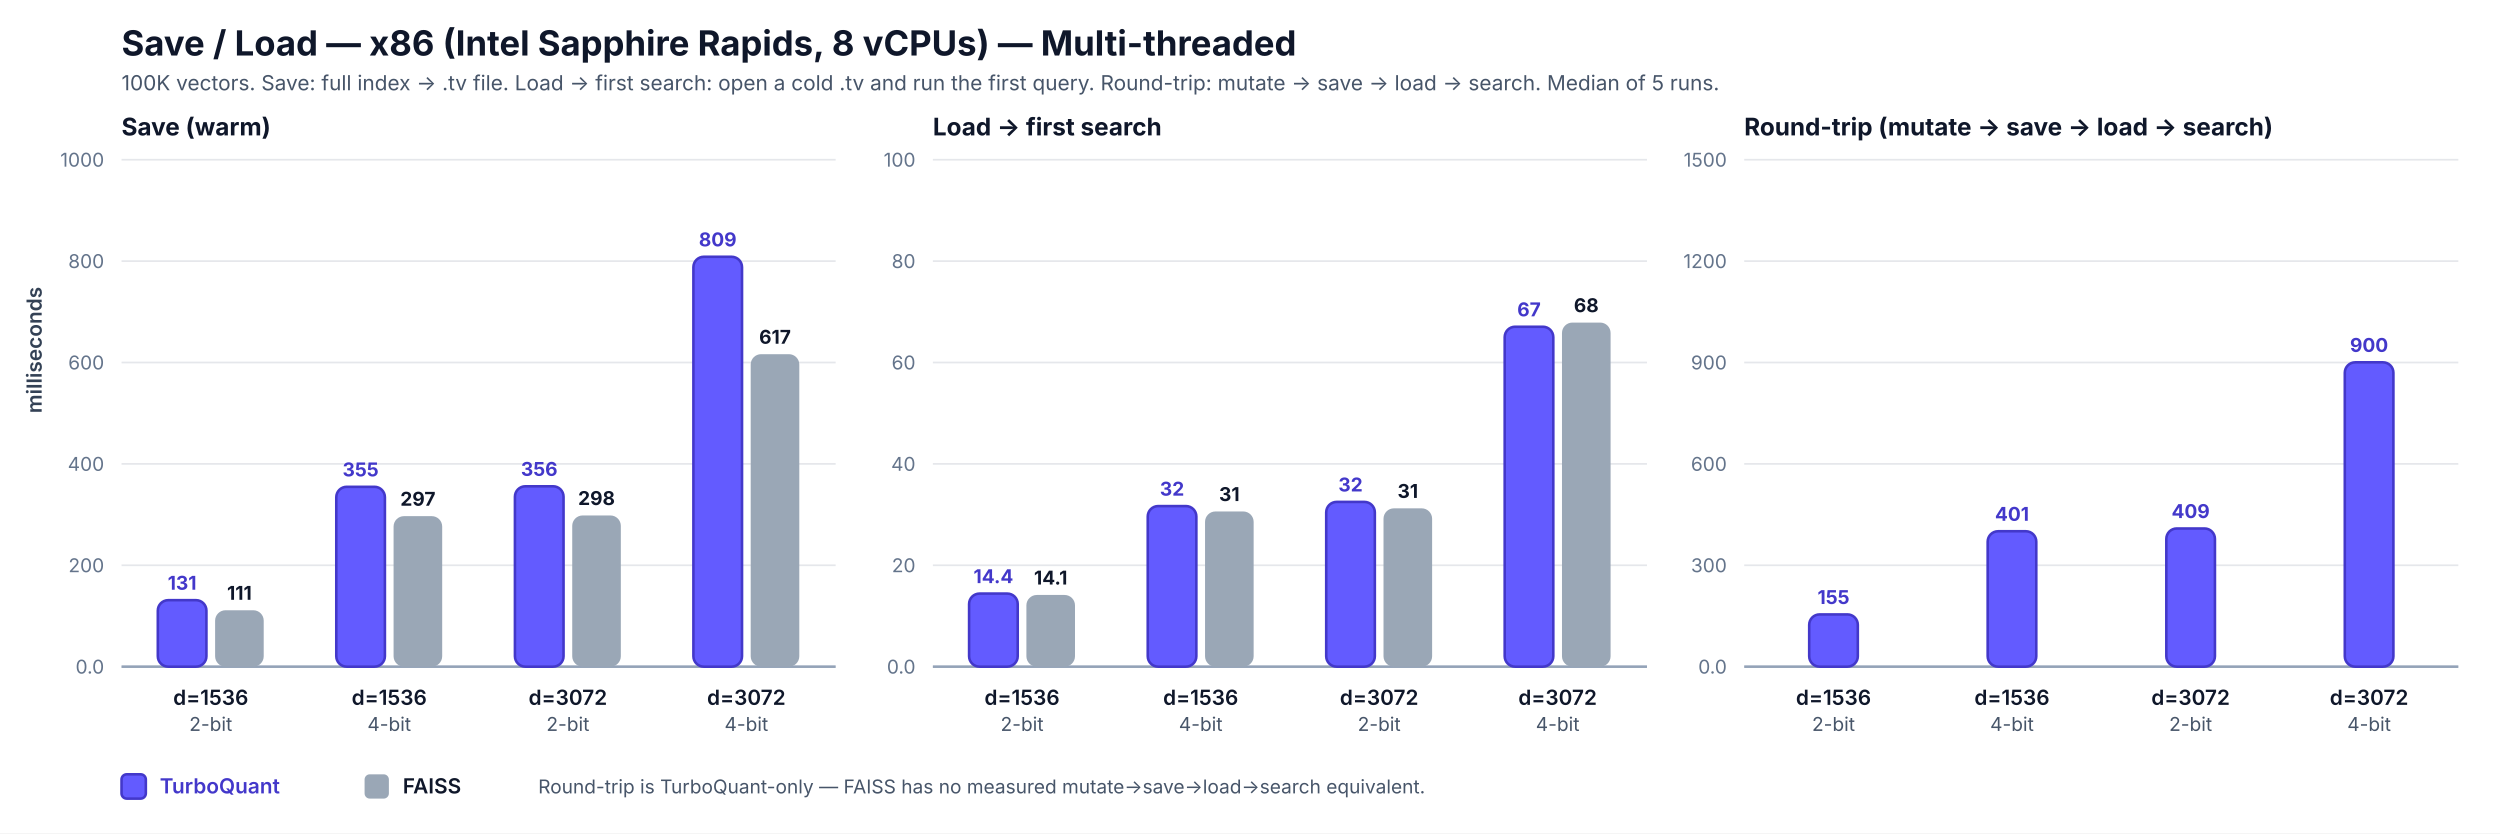
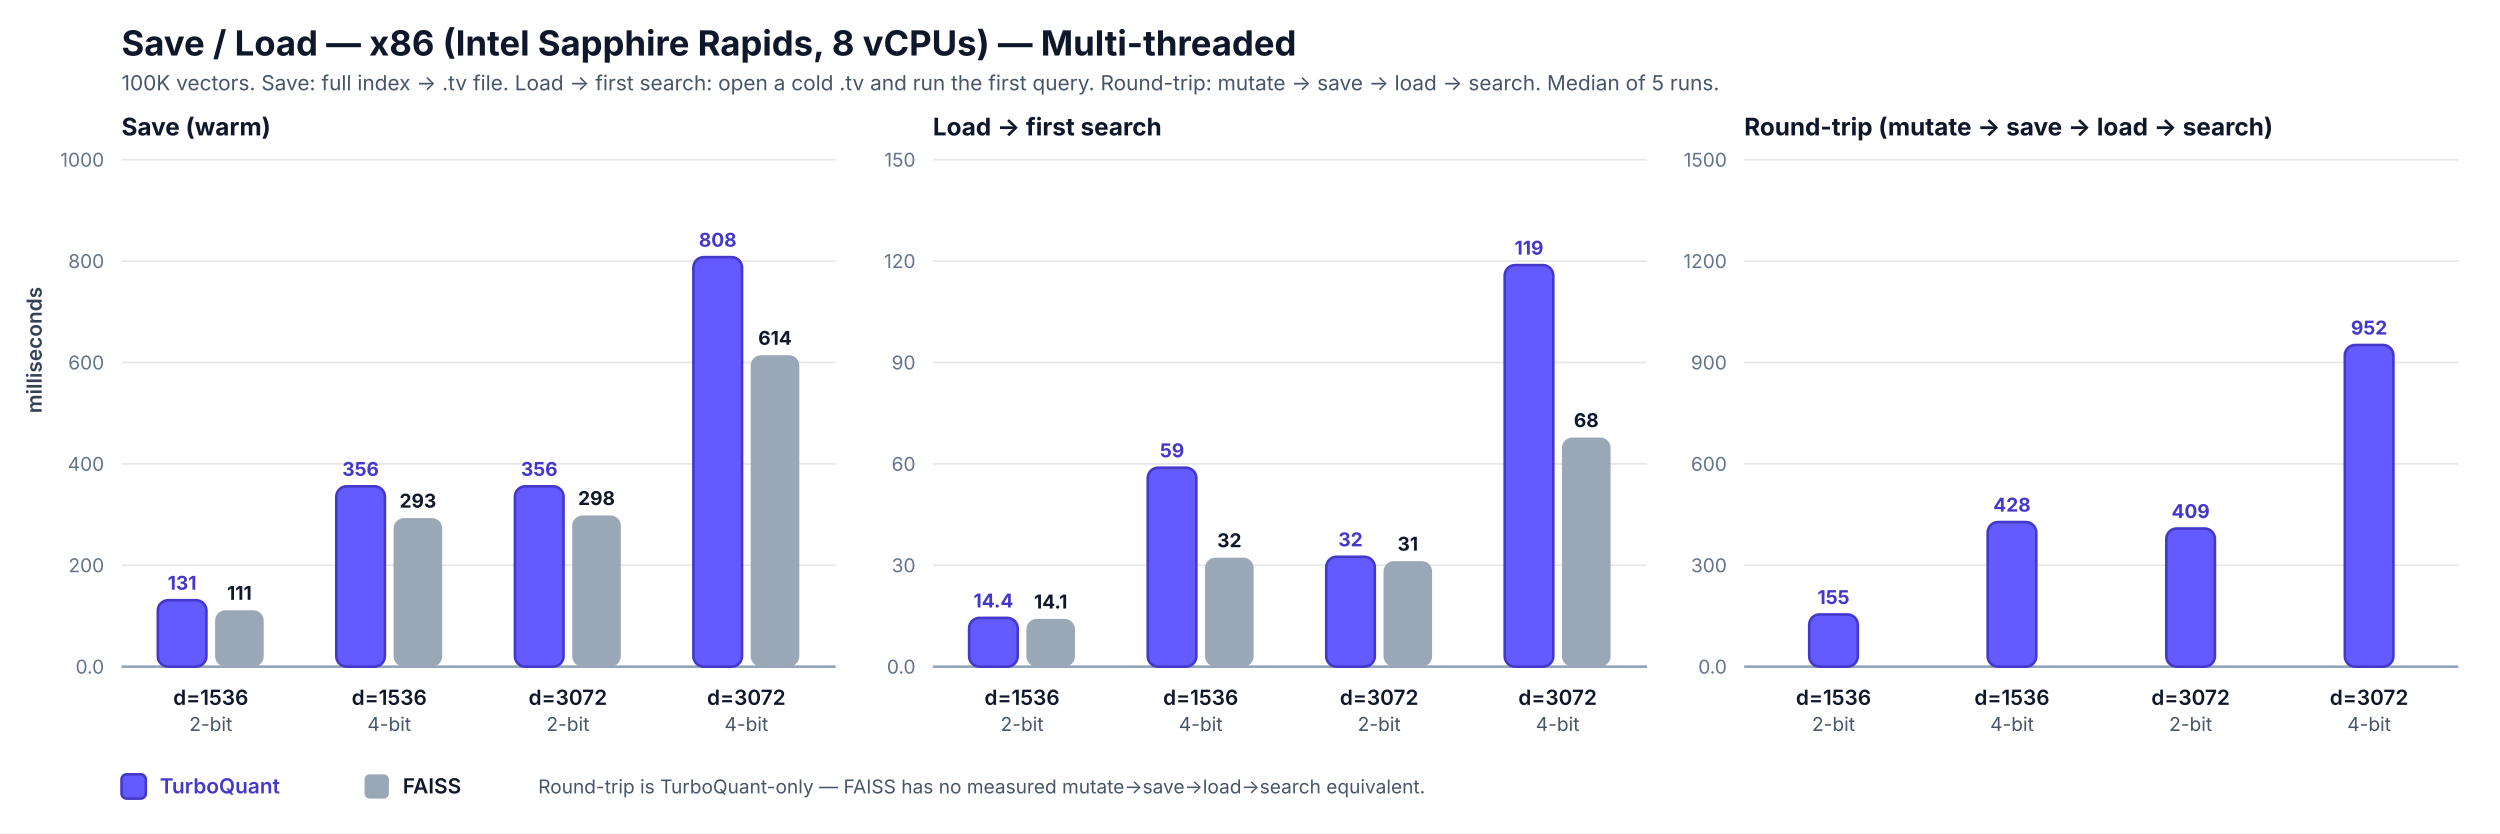
<svg xmlns="http://www.w3.org/2000/svg" width="1440" height="480" viewBox="0 0 1440 480" role="img" aria-label="Persist — x86 (Intel Sapphire Rapids, 8 vCPUs) — Multi-threaded">
  <style>
  .title { font: 700 20px -apple-system, BlinkMacSystemFont, "Segoe UI", sans-serif; fill: #0f172a; }
  .subtitle { font: 400 12px -apple-system, BlinkMacSystemFont, "Segoe UI", sans-serif; fill: #475569; }
  .panel { font: 700 14px -apple-system, BlinkMacSystemFont, "Segoe UI", sans-serif; fill: #0f172a; }
  .label { font: 600 12px -apple-system, BlinkMacSystemFont, "Segoe UI", sans-serif; fill: #0f172a; }
  .secondary { font: 400 11px -apple-system, BlinkMacSystemFont, "Segoe UI", sans-serif; fill: #475569; }
  .tick { font: 400 11px -apple-system, BlinkMacSystemFont, "Segoe UI", sans-serif; fill: #64748b; }
  .value { font: 700 11px -apple-system, BlinkMacSystemFont, "Segoe UI", sans-serif; fill: #0f172a; }
  .value-accent { font: 700 11px -apple-system, BlinkMacSystemFont, "Segoe UI", sans-serif; fill: #4338ca; }
  .axis { font: 600 12px -apple-system, BlinkMacSystemFont, "Segoe UI", sans-serif; fill: #334155; }
  .legend { font: 600 12px -apple-system, BlinkMacSystemFont, "Segoe UI", sans-serif; fill: #0f172a; }
</style>
  <rect width="100%" height="100%" fill="#ffffff" />
  <text x="70" y="32" class="title">Save / Load — x86 (Intel Sapphire Rapids, 8 vCPUs) — Multi-threaded</text>
  <text x="70" y="52" class="subtitle">100K vectors. Save: full index → .tv file. Load → first search: open a cold .tv and run the first query. Round-trip: mutate → save → load → search. Median of 5 runs.</text>
  <line x1="70.0" y1="384.0" x2="481.333" y2="384.0" stroke="#e5e7eb" stroke-width="1" />
  <text x="60.0" y="388.0" text-anchor="end" class="tick">0.0</text>
  <line x1="70.0" y1="325.6" x2="481.333" y2="325.6" stroke="#e5e7eb" stroke-width="1" />
  <text x="60.0" y="329.6" text-anchor="end" class="tick">200</text>
  <line x1="70.0" y1="267.2" x2="481.333" y2="267.2" stroke="#e5e7eb" stroke-width="1" />
  <text x="60.0" y="271.2" text-anchor="end" class="tick">400</text>
  <line x1="70.0" y1="208.8" x2="481.333" y2="208.8" stroke="#e5e7eb" stroke-width="1" />
  <text x="60.0" y="212.8" text-anchor="end" class="tick">600</text>
  <line x1="70.0" y1="150.4" x2="481.333" y2="150.4" stroke="#e5e7eb" stroke-width="1" />
  <text x="60.0" y="154.4" text-anchor="end" class="tick">800</text>
  <line x1="70.0" y1="92.0" x2="481.333" y2="92.0" stroke="#e5e7eb" stroke-width="1" />
  <text x="60.0" y="96.0" text-anchor="end" class="tick">1000</text>
  <line x1="70.0" y1="384.0" x2="481.333" y2="384.0" stroke="#94a3b8" stroke-width="1.5" />
  <text x="70.0" y="78" class="panel">Save (warm)</text>
  <rect x="90.9" y="345.7" width="28" height="38.3" rx="6" fill="#635bff" stroke="#4338ca" stroke-width="1.5" />
  <text x="104.9" y="339.7" text-anchor="middle" class="value-accent">131</text>
  <rect x="123.9" y="351.5" width="28" height="32.5" rx="6" fill="#9aa7b6" />
  <text x="137.9" y="345.5" text-anchor="middle" class="value">111</text>
  <text x="121.4" y="406" text-anchor="middle" class="label">d=1536</text>
  <text x="121.4" y="421" text-anchor="middle" class="secondary">2-bit</text>
-   <rect x="193.7" y="280.4" width="28" height="103.6" rx="6" fill="#635bff" stroke="#4338ca" stroke-width="1.5" />
-   <text x="207.7" y="274.4" text-anchor="middle" class="value-accent">355</text>
-   <rect x="226.7" y="297.3" width="28" height="86.7" rx="6" fill="#9aa7b6" />
-   <text x="240.7" y="291.3" text-anchor="middle" class="value">297</text>
+   <rect x="193.7" y="280.1" width="28" height="103.9" rx="6" fill="#635bff" stroke="#4338ca" stroke-width="1.5" />
+   <text x="207.7" y="274.1" text-anchor="middle" class="value-accent">356</text>
+   <rect x="226.7" y="298.4" width="28" height="85.6" rx="6" fill="#9aa7b6" />
+   <text x="240.7" y="292.4" text-anchor="middle" class="value">293</text>
  <text x="224.2" y="406" text-anchor="middle" class="label">d=1536</text>
  <text x="224.2" y="421" text-anchor="middle" class="secondary">4-bit</text>
  <rect x="296.6" y="280.1" width="28" height="103.9" rx="6" fill="#635bff" stroke="#4338ca" stroke-width="1.5" />
  <text x="310.6" y="274.1" text-anchor="middle" class="value-accent">356</text>
  <rect x="329.6" y="296.9" width="28" height="87.1" rx="6" fill="#9aa7b6" />
  <text x="343.6" y="290.9" text-anchor="middle" class="value">298</text>
  <text x="327.1" y="406" text-anchor="middle" class="label">d=3072</text>
  <text x="327.1" y="421" text-anchor="middle" class="secondary">2-bit</text>
-   <rect x="399.4" y="147.9" width="28" height="236.1" rx="6" fill="#635bff" stroke="#4338ca" stroke-width="1.5" />
-   <text x="413.4" y="141.9" text-anchor="middle" class="value-accent">809</text>
-   <rect x="432.4" y="204.0" width="28" height="180.0" rx="6" fill="#9aa7b6" />
-   <text x="446.4" y="198.0" text-anchor="middle" class="value">617</text>
+   <rect x="399.4" y="148.1" width="28" height="235.9" rx="6" fill="#635bff" stroke="#4338ca" stroke-width="1.5" />
+   <text x="413.4" y="142.1" text-anchor="middle" class="value-accent">808</text>
+   <rect x="432.4" y="204.6" width="28" height="179.4" rx="6" fill="#9aa7b6" />
+   <text x="446.4" y="198.6" text-anchor="middle" class="value">614</text>
  <text x="429.9" y="406" text-anchor="middle" class="label">d=3072</text>
  <text x="429.9" y="421" text-anchor="middle" class="secondary">4-bit</text>
  <line x1="537.333" y1="384.0" x2="948.667" y2="384.0" stroke="#e5e7eb" stroke-width="1" />
  <text x="527.333" y="388.0" text-anchor="end" class="tick">0.0</text>
  <line x1="537.333" y1="325.6" x2="948.667" y2="325.6" stroke="#e5e7eb" stroke-width="1" />
-   <text x="527.333" y="329.6" text-anchor="end" class="tick">20</text>
+   <text x="527.333" y="329.6" text-anchor="end" class="tick">30</text>
  <line x1="537.333" y1="267.2" x2="948.667" y2="267.2" stroke="#e5e7eb" stroke-width="1" />
-   <text x="527.333" y="271.2" text-anchor="end" class="tick">40</text>
+   <text x="527.333" y="271.2" text-anchor="end" class="tick">60</text>
  <line x1="537.333" y1="208.8" x2="948.667" y2="208.8" stroke="#e5e7eb" stroke-width="1" />
-   <text x="527.333" y="212.8" text-anchor="end" class="tick">60</text>
+   <text x="527.333" y="212.8" text-anchor="end" class="tick">90</text>
  <line x1="537.333" y1="150.4" x2="948.667" y2="150.4" stroke="#e5e7eb" stroke-width="1" />
-   <text x="527.333" y="154.4" text-anchor="end" class="tick">80</text>
+   <text x="527.333" y="154.4" text-anchor="end" class="tick">120</text>
  <line x1="537.333" y1="92.0" x2="948.667" y2="92.0" stroke="#e5e7eb" stroke-width="1" />
-   <text x="527.333" y="96.0" text-anchor="end" class="tick">100</text>
+   <text x="527.333" y="96.0" text-anchor="end" class="tick">150</text>
  <line x1="537.333" y1="384.0" x2="948.667" y2="384.0" stroke="#94a3b8" stroke-width="1.5" />
  <text x="537.333" y="78" class="panel">Load → first search</text>
-   <rect x="558.2" y="341.9" width="28" height="42.1" rx="6" fill="#635bff" stroke="#4338ca" stroke-width="1.5" />
-   <text x="572.2" y="335.9" text-anchor="middle" class="value-accent">14.4</text>
-   <rect x="591.2" y="342.7" width="28" height="41.3" rx="6" fill="#9aa7b6" />
-   <text x="605.2" y="336.7" text-anchor="middle" class="value">14.1</text>
+   <rect x="558.2" y="355.9" width="28" height="28.1" rx="6" fill="#635bff" stroke="#4338ca" stroke-width="1.5" />
+   <text x="572.2" y="349.9" text-anchor="middle" class="value-accent">14.4</text>
+   <rect x="591.2" y="356.5" width="28" height="27.5" rx="6" fill="#9aa7b6" />
+   <text x="605.2" y="350.5" text-anchor="middle" class="value">14.1</text>
  <text x="588.7" y="406" text-anchor="middle" class="label">d=1536</text>
  <text x="588.7" y="421" text-anchor="middle" class="secondary">2-bit</text>
-   <rect x="661.1" y="291.5" width="28" height="92.5" rx="6" fill="#635bff" stroke="#4338ca" stroke-width="1.5" />
-   <text x="675.1" y="285.5" text-anchor="middle" class="value-accent">32</text>
-   <rect x="694.1" y="294.6" width="28" height="89.4" rx="6" fill="#9aa7b6" />
-   <text x="708.1" y="288.6" text-anchor="middle" class="value">31</text>
+   <rect x="661.1" y="269.4" width="28" height="114.6" rx="6" fill="#635bff" stroke="#4338ca" stroke-width="1.5" />
+   <text x="675.1" y="263.4" text-anchor="middle" class="value-accent">59</text>
+   <rect x="694.1" y="321.2" width="28" height="62.8" rx="6" fill="#9aa7b6" />
+   <text x="708.1" y="315.2" text-anchor="middle" class="value">32</text>
  <text x="691.6" y="406" text-anchor="middle" class="label">d=1536</text>
  <text x="691.6" y="421" text-anchor="middle" class="secondary">4-bit</text>
-   <rect x="763.9" y="289.1" width="28" height="94.9" rx="6" fill="#635bff" stroke="#4338ca" stroke-width="1.5" />
-   <text x="777.9" y="283.1" text-anchor="middle" class="value-accent">32</text>
-   <rect x="796.9" y="292.8" width="28" height="91.2" rx="6" fill="#9aa7b6" />
-   <text x="810.9" y="286.8" text-anchor="middle" class="value">31</text>
+   <rect x="763.9" y="320.7" width="28" height="63.3" rx="6" fill="#635bff" stroke="#4338ca" stroke-width="1.5" />
+   <text x="777.9" y="314.7" text-anchor="middle" class="value-accent">32</text>
+   <rect x="796.9" y="323.2" width="28" height="60.8" rx="6" fill="#9aa7b6" />
+   <text x="810.9" y="317.2" text-anchor="middle" class="value">31</text>
  <text x="794.4" y="406" text-anchor="middle" class="label">d=3072</text>
  <text x="794.4" y="421" text-anchor="middle" class="secondary">2-bit</text>
-   <rect x="866.7" y="188.2" width="28" height="195.8" rx="6" fill="#635bff" stroke="#4338ca" stroke-width="1.5" />
-   <text x="880.7" y="182.2" text-anchor="middle" class="value-accent">67</text>
-   <rect x="899.7" y="185.8" width="28" height="198.2" rx="6" fill="#9aa7b6" />
-   <text x="913.7" y="179.8" text-anchor="middle" class="value">68</text>
+   <rect x="866.7" y="152.7" width="28" height="231.3" rx="6" fill="#635bff" stroke="#4338ca" stroke-width="1.5" />
+   <text x="880.7" y="146.7" text-anchor="middle" class="value-accent">119</text>
+   <rect x="899.7" y="252.0" width="28" height="132.0" rx="6" fill="#9aa7b6" />
+   <text x="913.7" y="246.0" text-anchor="middle" class="value">68</text>
  <text x="897.2" y="406" text-anchor="middle" class="label">d=3072</text>
  <text x="897.2" y="421" text-anchor="middle" class="secondary">4-bit</text>
  <line x1="1004.667" y1="384.0" x2="1416.0" y2="384.0" stroke="#e5e7eb" stroke-width="1" />
  <text x="994.667" y="388.0" text-anchor="end" class="tick">0.0</text>
  <line x1="1004.667" y1="325.6" x2="1416.0" y2="325.6" stroke="#e5e7eb" stroke-width="1" />
  <text x="994.667" y="329.6" text-anchor="end" class="tick">300</text>
  <line x1="1004.667" y1="267.2" x2="1416.0" y2="267.2" stroke="#e5e7eb" stroke-width="1" />
  <text x="994.667" y="271.2" text-anchor="end" class="tick">600</text>
  <line x1="1004.667" y1="208.8" x2="1416.0" y2="208.8" stroke="#e5e7eb" stroke-width="1" />
  <text x="994.667" y="212.8" text-anchor="end" class="tick">900</text>
  <line x1="1004.667" y1="150.4" x2="1416.0" y2="150.4" stroke="#e5e7eb" stroke-width="1" />
  <text x="994.667" y="154.4" text-anchor="end" class="tick">1200</text>
  <line x1="1004.667" y1="92.0" x2="1416.0" y2="92.0" stroke="#e5e7eb" stroke-width="1" />
  <text x="994.667" y="96.0" text-anchor="end" class="tick">1500</text>
  <line x1="1004.667" y1="384.0" x2="1416.0" y2="384.0" stroke="#94a3b8" stroke-width="1.5" />
  <text x="1004.667" y="78" class="panel">Round-trip (mutate → save → load → search)</text>
  <rect x="1042.1" y="353.9" width="28" height="30.1" rx="6" fill="#635bff" stroke="#4338ca" stroke-width="1.5" />
  <text x="1056.1" y="347.9" text-anchor="middle" class="value-accent">155</text>
  <text x="1056.1" y="406" text-anchor="middle" class="label">d=1536</text>
  <text x="1056.1" y="421" text-anchor="middle" class="secondary">2-bit</text>
-   <rect x="1144.9" y="306.0" width="28" height="78.0" rx="6" fill="#635bff" stroke="#4338ca" stroke-width="1.5" />
-   <text x="1158.9" y="300.0" text-anchor="middle" class="value-accent">401</text>
+   <rect x="1144.9" y="300.7" width="28" height="83.3" rx="6" fill="#635bff" stroke="#4338ca" stroke-width="1.5" />
+   <text x="1158.9" y="294.7" text-anchor="middle" class="value-accent">428</text>
  <text x="1158.9" y="406" text-anchor="middle" class="label">d=1536</text>
  <text x="1158.9" y="421" text-anchor="middle" class="secondary">4-bit</text>
  <rect x="1247.8" y="304.4" width="28" height="79.6" rx="6" fill="#635bff" stroke="#4338ca" stroke-width="1.5" />
  <text x="1261.8" y="298.4" text-anchor="middle" class="value-accent">409</text>
  <text x="1261.8" y="406" text-anchor="middle" class="label">d=3072</text>
  <text x="1261.8" y="421" text-anchor="middle" class="secondary">2-bit</text>
-   <rect x="1350.6" y="208.7" width="28" height="175.3" rx="6" fill="#635bff" stroke="#4338ca" stroke-width="1.5" />
-   <text x="1364.6" y="202.7" text-anchor="middle" class="value-accent">900</text>
+   <rect x="1350.6" y="198.7" width="28" height="185.3" rx="6" fill="#635bff" stroke="#4338ca" stroke-width="1.5" />
+   <text x="1364.6" y="192.7" text-anchor="middle" class="value-accent">952</text>
  <text x="1364.6" y="406" text-anchor="middle" class="label">d=3072</text>
  <text x="1364.6" y="421" text-anchor="middle" class="secondary">4-bit</text>
  <text x="24" y="238.0" transform="rotate(-90, 24, 238.0)" class="axis">milliseconds</text>
  <rect x="70" y="446" width="14" height="14" rx="3" fill="#635bff" stroke="#4338ca" stroke-width="1.5" />
  <text x="92" y="457" class="legend" style="fill: #4338ca;">TurboQuant</text>
  <rect x="210" y="446" width="14" height="14" rx="3" fill="#9aa7b6" />
  <text x="232" y="457" class="legend">FAISS</text>
  <text x="310" y="457" class="secondary">Round-trip is TurboQuant-only — FAISS has no measured mutate→save→load→search equivalent.</text>
</svg>
